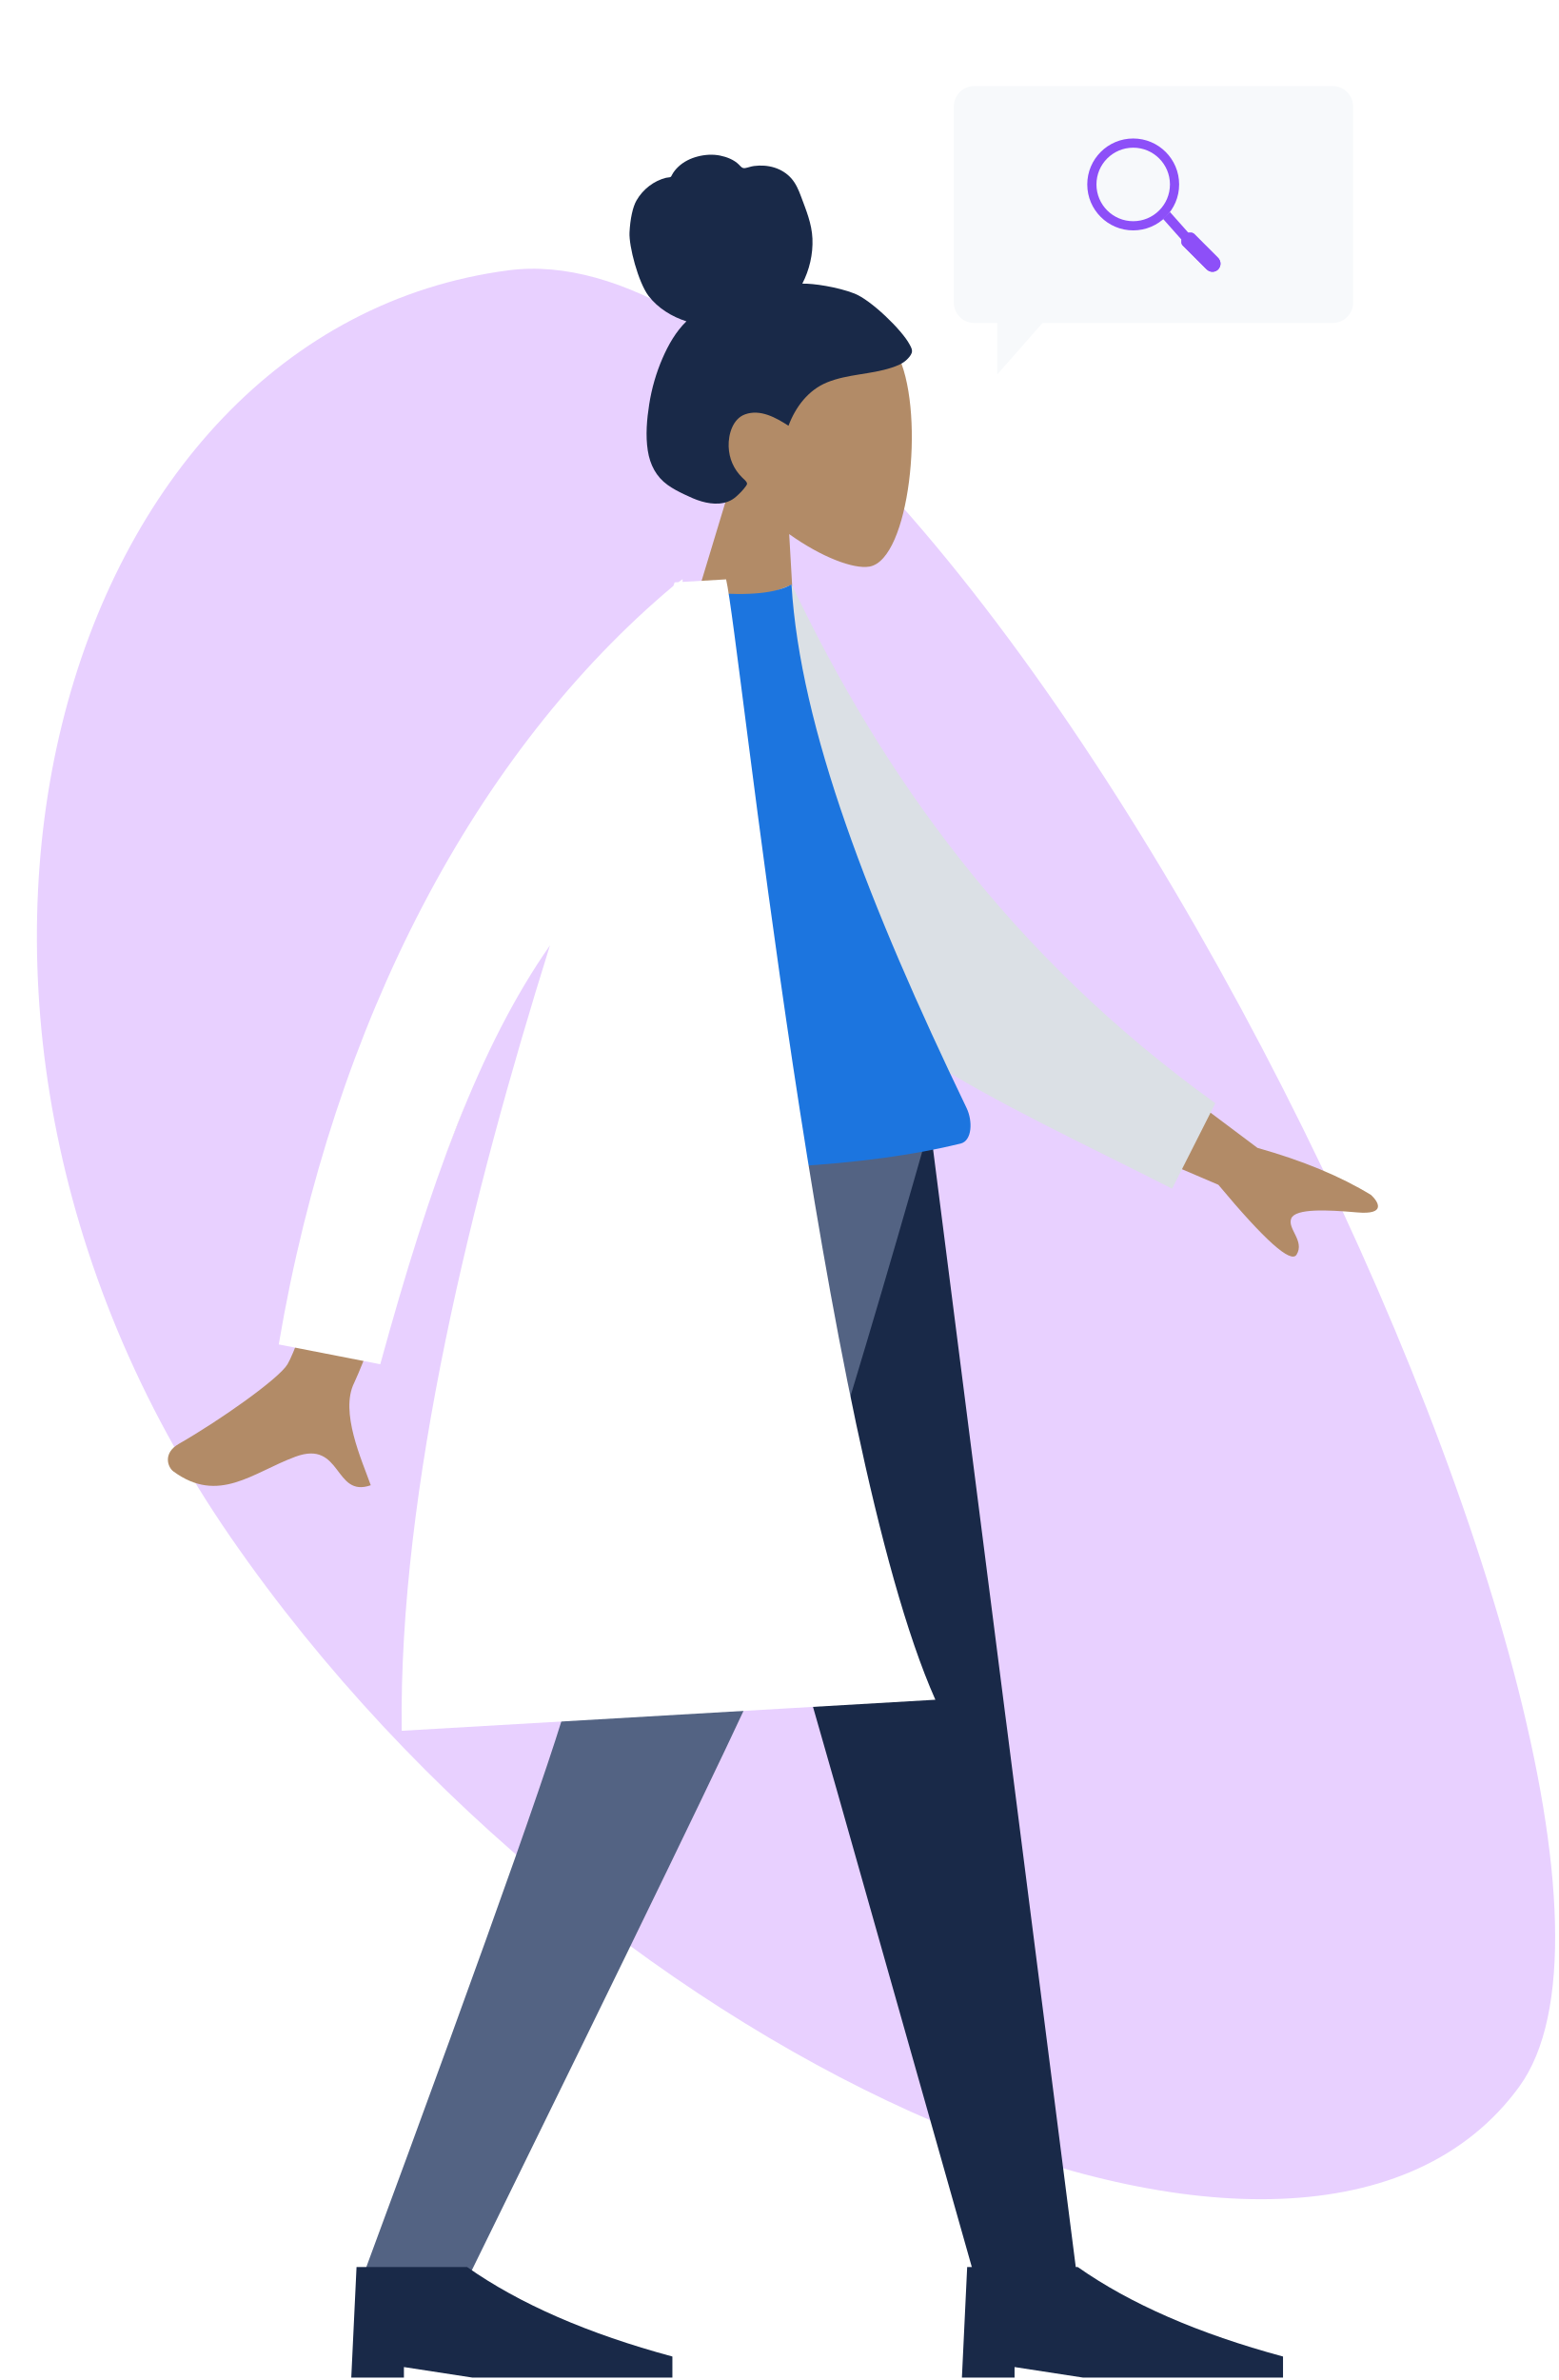
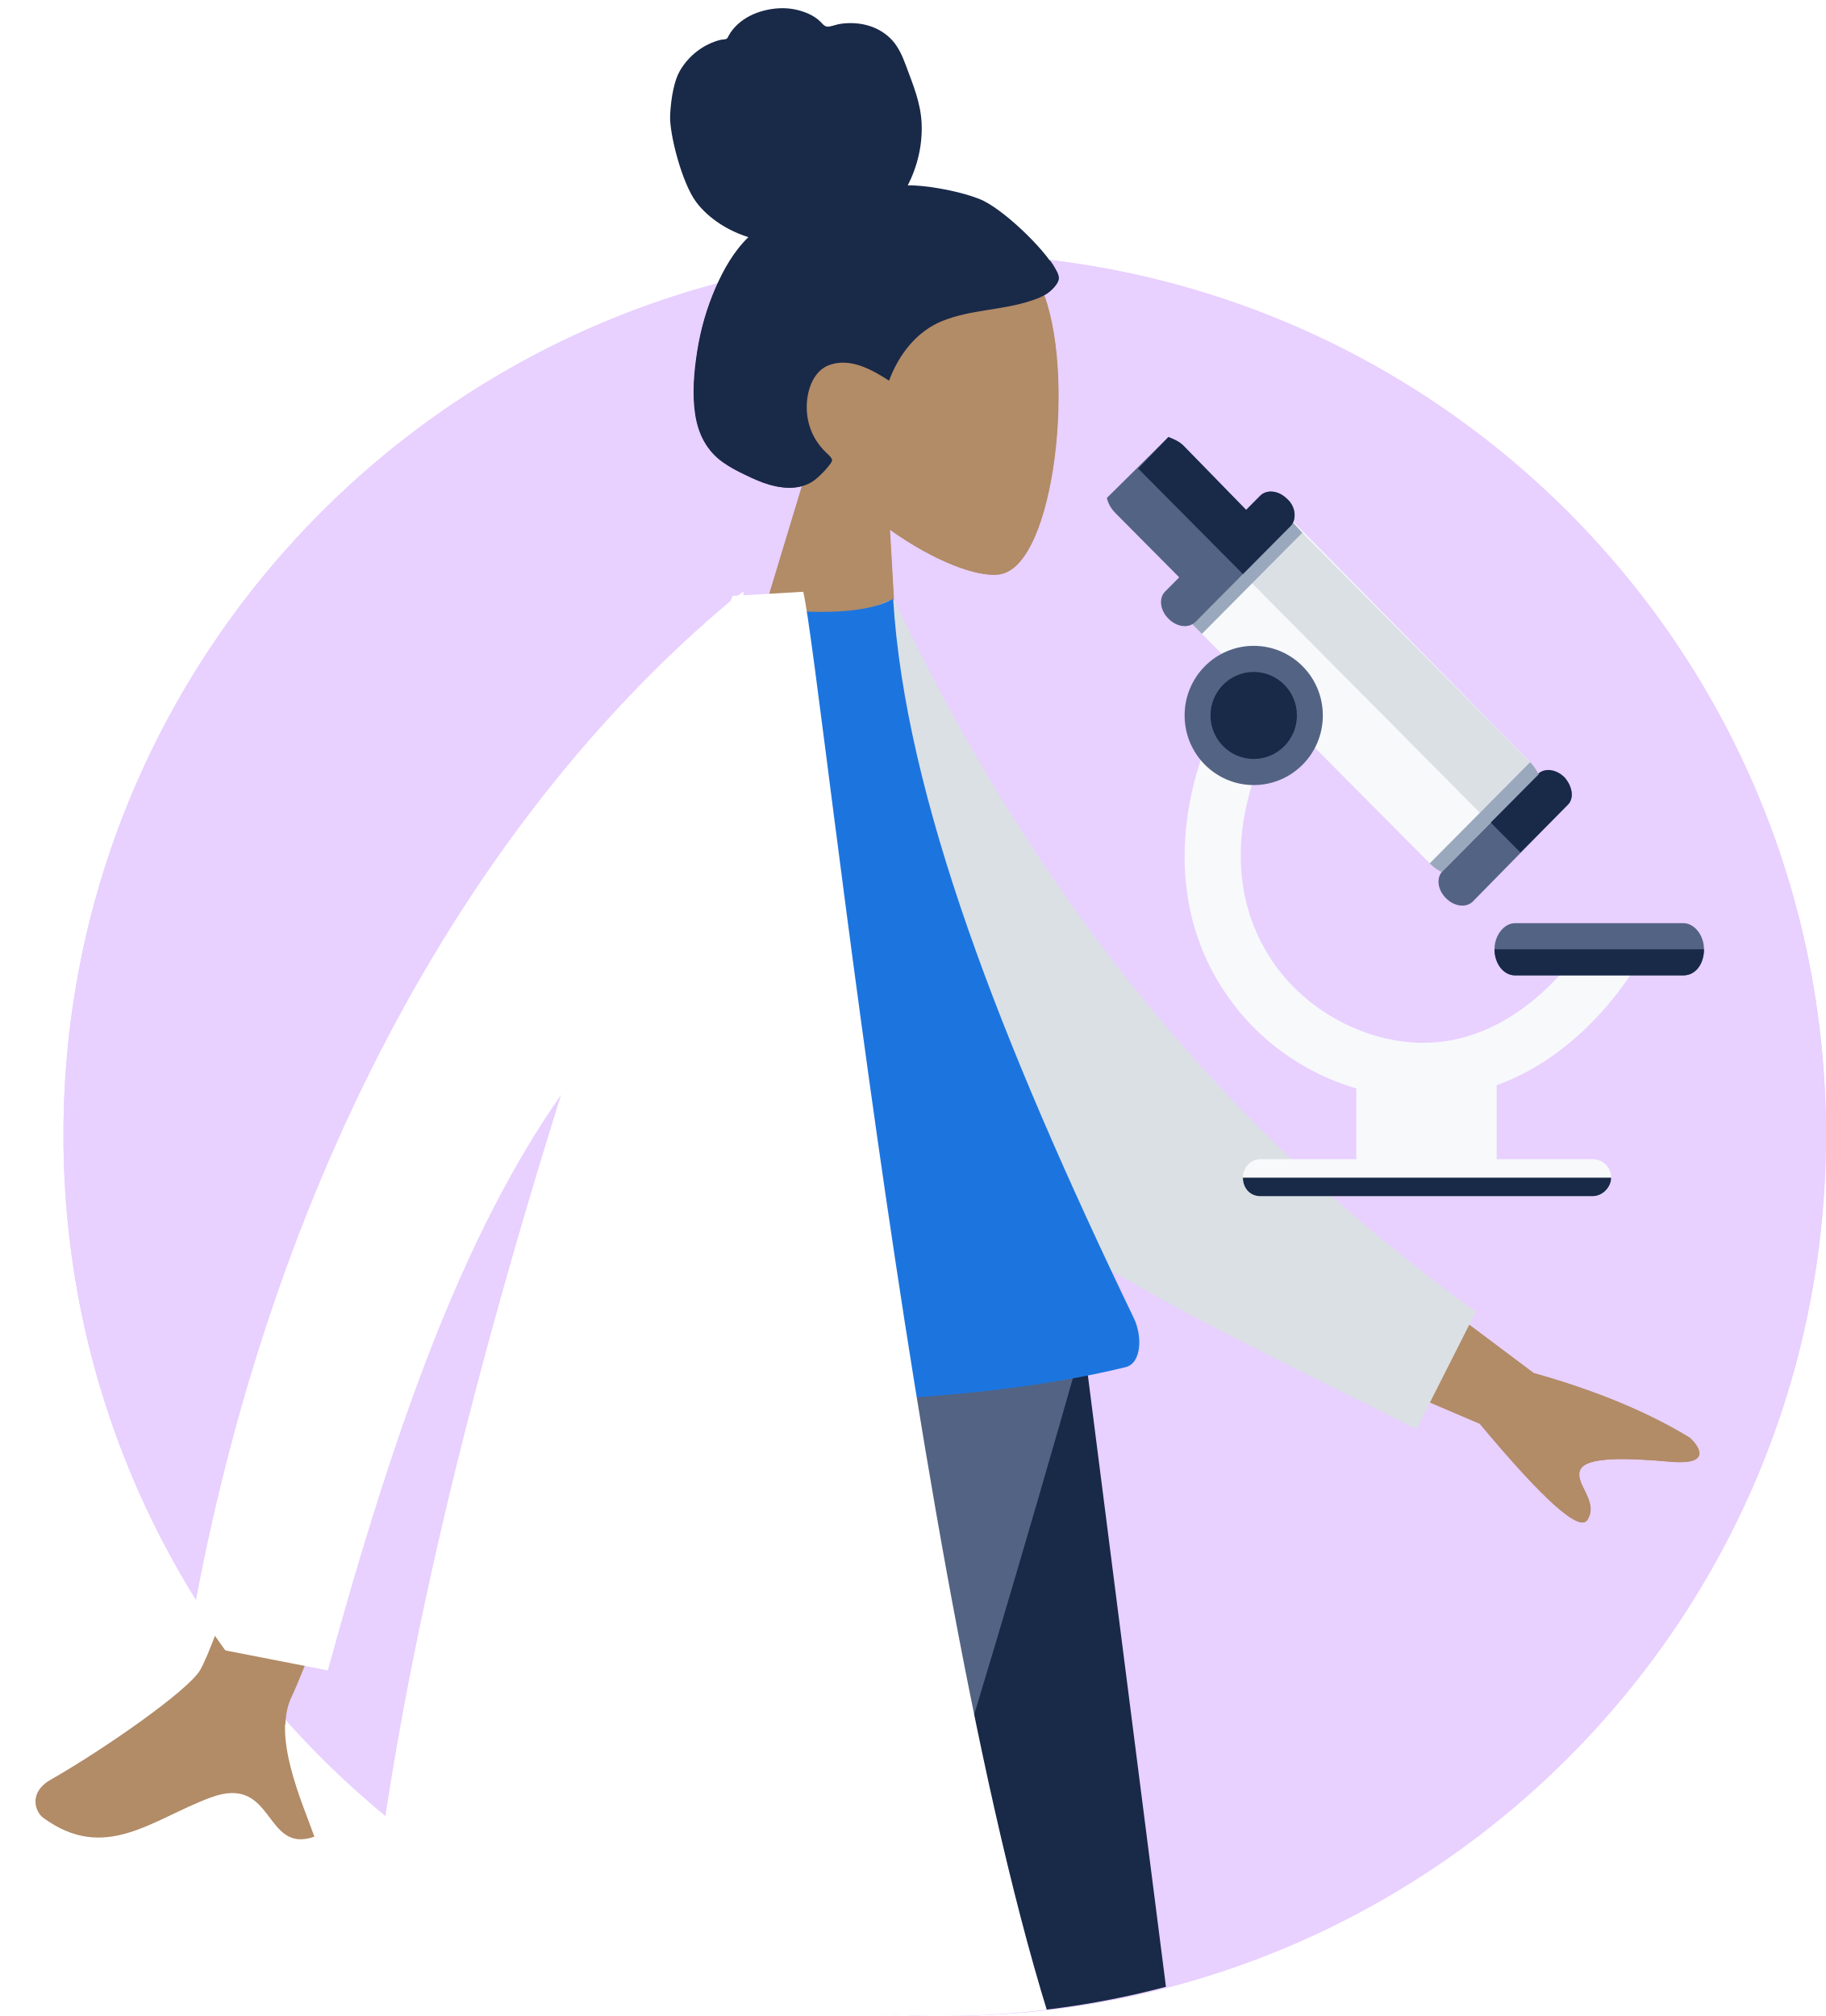
- <svg xmlns="http://www.w3.org/2000/svg" width="304" height="464" viewBox="0 0 304 464" fill="none">
+ <svg xmlns="http://www.w3.org/2000/svg" width="259" height="286" viewBox="0 0 259 286" fill="none">
+   <rect width="259" height="286" fill="white" />
+   <circle cx="134" cy="161" r="125" fill="#E8D0FF" />
+   <circle cx="134" cy="161" r="125" fill="#E8D0FF" />
+   <path fill-rule="evenodd" clip-rule="evenodd" d="M115.143 64.307C110.914 58.451 108.302 51.471 109.459 43.962C112.794 22.326 142.691 29.426 147.672 40.855C152.652 52.284 149.637 80.079 141.858 81.46C138.756 82.01 132.445 79.599 126.189 75.128L127.893 104.673L103.487 102.808L115.143 64.307Z" fill="#B28B67" />
+   <path fill-rule="evenodd" clip-rule="evenodd" d="M138.907 28.223C135.644 26.947 130.814 26.225 128.751 26.3C130.141 23.616 130.855 20.562 130.725 17.524C130.599 14.572 129.49 11.981 128.491 9.278C128.03 8.032 127.494 6.787 126.624 5.794C125.738 4.783 124.57 4.07 123.317 3.675C122.034 3.272 120.664 3.191 119.332 3.363C118.743 3.44 118.202 3.663 117.622 3.766C117.027 3.871 116.775 3.486 116.382 3.089C115.436 2.132 113.98 1.583 112.705 1.327C111.275 1.041 109.758 1.142 108.341 1.508C106.963 1.864 105.613 2.512 104.554 3.526C104.083 3.977 103.646 4.498 103.341 5.088C103.217 5.33 103.187 5.476 102.929 5.549C102.691 5.615 102.419 5.597 102.174 5.659C99.797 6.259 97.675 7.885 96.412 10.086C95.674 11.37 95.185 13.693 95.051 16.329C94.918 18.965 96.74 26.012 98.766 28.688C100.574 31.076 103.379 32.778 106.151 33.642C104.102 35.63 102.636 38.2 101.491 40.839C100.248 43.707 99.377 46.719 98.893 49.819C98.433 52.765 98.156 55.897 98.616 58.85C99.047 61.612 100.26 63.944 102.474 65.536C103.488 66.266 104.596 66.84 105.715 67.374C106.817 67.899 107.923 68.413 109.095 68.751C111.313 69.391 113.919 69.513 115.803 67.859C116.482 67.263 117.237 66.507 117.759 65.755C117.946 65.484 118.06 65.307 117.884 65.015C117.672 64.665 117.306 64.38 117.02 64.097C115.389 62.483 114.466 60.425 114.385 58.057C114.302 55.656 115.196 52.633 117.605 51.775C120.578 50.715 123.617 52.432 126.055 54.002C127.45 50.278 129.956 47.021 133.587 45.545C137.604 43.912 142.051 44.029 146.153 42.679C147.222 42.327 148.315 41.918 149.148 41.097C149.496 40.754 149.908 40.305 150.075 39.828C150.294 39.202 149.923 38.634 149.644 38.111C148.165 35.337 142.171 29.499 138.907 28.223Z" fill="#192948" />
+   <path fill-rule="evenodd" clip-rule="evenodd" d="M184.994 170.402L217.499 194.786C226.354 197.281 233.742 200.344 239.664 203.973C241.059 205.27 242.736 207.883 236.906 207.367C231.075 206.851 224.92 206.571 224.097 208.549C223.274 210.527 226.782 212.945 225.13 215.608C224.029 217.383 218.945 212.841 209.879 201.98L177.594 188.181L184.994 170.402ZM50.315 170.24L68.614 171.816C51.705 215.152 42.621 238.079 41.363 240.596C38.532 246.261 42.832 255.59 44.594 260.559C37.371 263.108 39.03 251.624 29.906 254.995C21.578 258.072 14.931 264.336 6.105 257.862C5.02 257.066 3.98 254.317 7.165 252.494C15.099 247.954 26.66 239.819 28.36 236.969C30.68 233.084 37.998 210.841 50.315 170.24Z" fill="#B28B67" />
+   <mask id="mask0" mask-type="alpha" maskUnits="userSpaceOnUse" x="8" y="36" width="251" height="250">
+     <circle cx="133.342" cy="161" r="125" fill="#E8D0FF" />
+   </mask>
+   <g mask="url(#mask0)">
+     <path fill-rule="evenodd" clip-rule="evenodd" d="M115.19 64.307C110.961 58.451 108.35 51.471 109.507 43.962C112.842 22.326 142.739 29.426 147.719 40.855C152.7 52.284 149.685 80.079 141.906 81.46C138.803 82.01 132.492 79.599 126.237 75.128L127.941 104.673L103.534 102.808L115.19 64.307Z" fill="#B28B67" />
+     <path fill-rule="evenodd" clip-rule="evenodd" d="M138.955 28.223C135.691 26.947 130.861 26.225 128.799 26.3C130.188 23.616 130.902 20.562 130.772 17.524C130.646 14.572 129.538 11.981 128.538 9.278C128.077 8.032 127.541 6.787 126.672 5.794C125.786 4.783 124.618 4.07 123.364 3.675C122.081 3.272 120.712 3.191 119.38 3.363C118.791 3.44 118.249 3.663 117.669 3.766C117.075 3.871 116.822 3.486 116.43 3.089C115.484 2.132 114.027 1.583 112.752 1.327C111.322 1.041 109.805 1.142 108.389 1.508C107.01 1.864 105.661 2.512 104.602 3.526C104.131 3.977 103.694 4.498 103.389 5.088C103.264 5.33 103.235 5.476 102.977 5.549C102.738 5.615 102.467 5.597 102.221 5.659C99.845 6.259 97.722 7.885 96.459 10.086C95.722 11.37 95.233 13.693 95.099 16.329C94.965 18.965 96.788 26.012 98.814 28.688C100.621 31.076 103.427 32.778 106.198 33.642C104.149 35.63 102.683 38.2 101.539 40.839C100.295 43.707 99.425 46.719 98.94 49.819C98.48 52.765 98.204 55.897 98.664 58.85C99.094 61.612 100.308 63.944 102.522 65.536C103.536 66.266 104.644 66.84 105.762 67.374C106.864 67.899 107.971 68.413 109.143 68.751C111.361 69.391 113.967 69.513 115.851 67.859C116.53 67.263 117.285 66.507 117.806 65.755C117.994 65.484 118.108 65.307 117.931 65.015C117.719 64.665 117.353 64.38 117.067 64.097C115.436 62.483 114.514 60.425 114.432 58.057C114.35 55.656 115.243 52.633 117.652 51.775C120.626 50.715 123.665 52.432 126.102 54.002C127.497 50.278 130.003 47.021 133.634 45.545C137.652 43.912 142.099 44.029 146.201 42.679C147.269 42.327 148.362 41.918 149.195 41.097C149.543 40.754 149.955 40.305 150.122 39.828C150.341 39.202 149.971 38.634 149.692 38.111C148.212 35.337 142.218 29.499 138.955 28.223Z" fill="#192948" />
+     <path fill-rule="evenodd" clip-rule="evenodd" d="M98.328 189.979L135.545 320.076L162.698 415.965H182.503L153.648 189.979H98.328Z" fill="#192948" />
+     <path fill-rule="evenodd" clip-rule="evenodd" d="M88.375 189.979C87.514 257.032 84.579 293.605 83.675 299.697C82.771 305.79 69.105 344.545 42.676 415.965H63.193C96.839 347.45 115.621 308.694 119.539 299.697C123.457 290.701 135.548 254.128 153.76 189.979H88.375Z" fill="#536383" />
+     <path fill-rule="evenodd" clip-rule="evenodd" d="M185.042 170.402L217.547 194.786C226.401 197.281 233.789 200.344 239.712 203.973C241.107 205.27 242.783 207.883 236.953 207.367C231.123 206.851 224.968 206.571 224.145 208.549C223.321 210.527 226.83 212.945 225.178 215.608C224.076 217.383 218.992 212.841 209.926 201.98L177.642 188.181L185.042 170.402ZM50.362 170.24L68.662 171.816C51.753 215.152 42.669 238.079 41.41 240.596C38.579 246.261 42.88 255.59 44.641 260.559C37.418 263.108 39.077 251.624 29.953 254.995C21.625 258.072 14.979 264.336 6.153 257.862C5.068 257.066 4.027 254.317 7.212 252.494C15.147 247.954 26.707 239.819 28.408 236.969C30.727 233.084 38.046 210.841 50.362 170.24Z" fill="#B28B67" />
+     <path fill-rule="evenodd" clip-rule="evenodd" d="M115.71 89.34L126.749 84.991C144.344 121.989 169.372 157.324 209.34 186.081L200.909 202.747C166.251 185.12 133.646 171.755 118.998 143.144C114.082 133.542 116.078 101.14 115.71 89.34Z" fill="#DBE0E5" />
+     <path fill-rule="evenodd" clip-rule="evenodd" d="M83.741 198.365C116.099 199.898 141.406 198.426 159.661 193.95C161.923 193.396 162.051 189.553 160.833 187.021C141.86 147.587 128.391 112.999 126.686 84.942C123.748 86.643 118.457 87.18 110.815 86.553C92.206 116.651 84.861 150.371 83.741 198.365Z" fill="#1C75DF" />
+     <path fill-rule="evenodd" clip-rule="evenodd" d="M105.453 84.445L113.937 83.951C116.617 95.434 132.388 252.122 154.743 302.378L50.673 308.431C50.07 261.236 64.433 203.667 79.588 155.309C65.859 174.955 56.231 201.492 46.496 236.971L26.7 233.109C37.406 169.918 65.274 117.414 103.651 85.225C103.735 84.994 103.819 84.764 103.902 84.535L104.653 84.492C104.918 84.298 105.184 84.106 105.451 83.914L105.453 84.445Z" fill="white" />
+   </g>
  <g clip-path="url(#clip0)">
-     <rect width="304" height="464" fill="white" />
-     <path d="M296.249 406.825C254.964 463.459 117.098 404.246 44.933 299.63C-27.232 195.015 11.418 64.234 99.112 52.707C186.807 41.18 337.534 350.192 296.249 406.825Z" fill="#E8D0FF" />
-     <path fill-rule="evenodd" clip-rule="evenodd" d="M142.848 93.307C138.619 87.451 136.007 80.471 137.165 72.962C140.5 51.326 170.397 58.426 175.377 69.855C180.358 81.284 177.343 109.079 169.563 110.46C166.461 111.01 160.15 108.599 153.895 104.128L155.599 133.673L131.192 131.808L142.848 93.307Z" fill="#B28B67" />
-     <path fill-rule="evenodd" clip-rule="evenodd" d="M166.613 57.223C163.349 55.947 158.519 55.225 156.456 55.3C157.846 52.616 158.56 49.562 158.43 46.524C158.304 43.572 157.196 40.981 156.196 38.278C155.735 37.032 155.199 35.787 154.33 34.794C153.444 33.783 152.276 33.07 151.022 32.675C149.739 32.272 148.37 32.191 147.038 32.363C146.449 32.44 145.907 32.663 145.327 32.766C144.733 32.871 144.48 32.486 144.088 32.089C143.142 31.132 141.685 30.582 140.41 30.328C138.98 30.041 137.463 30.142 136.047 30.508C134.668 30.864 133.319 31.512 132.26 32.526C131.788 32.977 131.351 33.498 131.047 34.088C130.922 34.33 130.893 34.477 130.635 34.549C130.396 34.615 130.125 34.597 129.879 34.659C127.503 35.259 125.38 36.885 124.117 39.086C123.38 40.37 122.89 42.693 122.757 45.329C122.623 47.965 124.446 55.012 126.471 57.688C128.279 60.076 131.085 61.778 133.856 62.642C131.807 64.63 130.341 67.2 129.196 69.839C127.953 72.707 127.082 75.719 126.598 78.819C126.138 81.765 125.862 84.897 126.322 87.85C126.752 90.612 127.966 92.945 130.18 94.536C131.194 95.266 132.302 95.84 133.42 96.374C134.522 96.899 135.629 97.413 136.801 97.751C139.019 98.391 141.625 98.513 143.509 96.859C144.188 96.263 144.943 95.507 145.464 94.755C145.652 94.484 145.766 94.307 145.589 94.015C145.377 93.665 145.011 93.38 144.725 93.097C143.094 91.483 142.172 89.424 142.09 87.057C142.008 84.656 142.901 81.633 145.31 80.775C148.284 79.715 151.323 81.432 153.76 83.002C155.155 79.278 157.661 76.021 161.292 74.545C165.31 72.912 169.757 73.029 173.858 71.679C174.927 71.327 176.02 70.918 176.853 70.097C177.201 69.754 177.613 69.305 177.78 68.828C177.999 68.202 177.629 67.634 177.35 67.111C175.87 64.337 169.876 58.499 166.613 57.223Z" fill="#192948" />
-     <path fill-rule="evenodd" clip-rule="evenodd" d="M125.986 218.979L163.203 349.076L190.356 444.965H210.161L181.306 218.979H125.986Z" fill="#192948" />
-     <path fill-rule="evenodd" clip-rule="evenodd" d="M116.033 218.979C115.172 286.032 112.237 322.605 111.333 328.697C110.429 334.79 96.763 373.545 70.334 444.965H90.851C124.496 376.45 143.278 337.694 147.197 328.697C151.115 319.701 163.206 283.128 181.418 218.979H116.033Z" fill="#536383" />
-     <path fill-rule="evenodd" clip-rule="evenodd" d="M68.5 463.529L69.527 441.972H91.084C101.306 449.158 114.651 454.975 131.119 459.423V463.529H92.111L78.766 461.476V463.529H68.5Z" fill="#192948" />
-     <path fill-rule="evenodd" clip-rule="evenodd" d="M187.577 463.529L188.604 441.972H210.161C220.383 449.158 233.728 454.975 250.196 459.423V463.529H211.188L197.843 461.476V463.529H187.577Z" fill="#192948" />
-     <path fill-rule="evenodd" clip-rule="evenodd" d="M212.7 199.402L245.205 223.786C254.059 226.281 261.447 229.344 267.37 232.973C268.765 234.27 270.441 236.883 264.611 236.367C258.781 235.851 252.626 235.571 251.802 237.549C250.979 239.527 254.488 241.945 252.836 244.608C251.734 246.383 246.65 241.841 237.584 230.98L205.3 217.181L212.7 199.402ZM78.02 199.24L96.32 200.816C79.411 244.152 70.327 267.079 69.068 269.596C66.237 275.261 70.538 284.59 72.299 289.559C65.076 292.108 66.735 280.624 57.611 283.995C49.283 287.072 42.637 293.336 33.811 286.862C32.725 286.066 31.685 283.317 34.87 281.494C42.805 276.954 54.365 268.819 56.066 265.969C58.385 262.084 65.704 239.841 78.02 199.24Z" fill="#B28B67" />
-     <path fill-rule="evenodd" clip-rule="evenodd" d="M143.368 118.34L154.406 113.991C172.002 150.989 197.03 186.324 236.997 215.081L228.567 231.747C193.909 214.12 161.304 200.755 146.656 172.144C141.74 162.542 143.736 130.14 143.368 118.34Z" fill="#DBE0E5" />
-     <path fill-rule="evenodd" clip-rule="evenodd" d="M111.399 227.365C143.757 228.898 169.064 227.426 187.319 222.95C189.581 222.396 189.709 218.553 188.491 216.021C169.518 176.587 156.049 141.999 154.344 113.942C151.406 115.643 146.115 116.18 138.472 115.553C119.864 145.651 112.519 179.371 111.399 227.365Z" fill="#1C75DF" />
-     <path fill-rule="evenodd" clip-rule="evenodd" d="M133.111 113.445L141.595 112.952C144.275 124.434 160.046 281.122 182.401 331.378L78.331 337.431C77.728 290.236 92.091 232.667 107.246 184.309C93.517 203.955 83.889 230.492 74.154 265.971L54.358 262.109C65.064 198.918 92.932 146.414 131.309 114.225C131.393 113.994 131.477 113.764 131.56 113.535L132.31 113.492C132.576 113.298 132.842 113.106 133.109 112.914L133.111 113.445Z" fill="white" />
-     <path fill-rule="evenodd" clip-rule="evenodd" d="M259.869 16.776C262.078 16.776 263.869 18.567 263.869 20.776V58.971C263.869 61.18 262.078 62.971 259.869 62.971H203.288L194.469 73V62.971H190C187.791 62.971 186 61.18 186 58.971V20.776C186 18.567 187.791 16.776 190 16.776H259.869Z" fill="#F7F9FB" />
-     <path fill-rule="evenodd" clip-rule="evenodd" d="M220.98 44.916C225.927 44.916 229.938 40.905 229.938 35.958C229.938 31.01 225.927 27 220.98 27C216.033 27 212.022 31.01 212.022 35.958C212.022 40.905 216.033 44.916 220.98 44.916ZM220.98 43.124C224.938 43.124 228.146 39.916 228.146 35.958C228.146 32 224.938 28.792 220.98 28.792C217.022 28.792 213.814 32 213.814 35.958C213.814 39.916 217.022 43.124 220.98 43.124Z" fill="#8D4FF8" />
-     <path d="M228.146 41.333L231.73 45.364H232.267C232.491 45.364 232.715 45.453 232.894 45.632L237.552 50.29C237.866 50.604 238 51.007 238 51.41C238 52.306 237.283 52.978 236.432 52.978C236.029 52.978 235.626 52.798 235.313 52.53L230.655 47.872C230.476 47.693 230.386 47.469 230.386 47.245V46.707L226.803 42.676" fill="#8D4FF8" />
-     <path d="M238 51.41C238 51.007 237.821 50.604 237.552 50.29L232.894 45.632C232.715 45.453 232.491 45.364 232.267 45.364H231.73L230.386 46.707V47.245C230.386 47.469 230.476 47.693 230.655 47.872L235.313 52.53C235.94 53.157 236.925 53.157 237.552 52.53C237.821 52.216 238 51.813 238 51.41V51.41Z" fill="#8D4FF8" />
+     <path d="M174 141.149C167.261 131.429 166.189 118.932 170.937 105.972L178.441 108.749C173.541 122.017 176.91 131.12 180.586 136.52C185.333 143.463 193.757 147.937 201.874 147.937C216.73 147.937 225.459 132.817 225.459 132.663L232.351 136.52C232.045 137.137 225.153 149.326 212.288 153.955V164.446H225.919C227.297 164.446 228.523 165.526 228.523 167.069C228.523 168.457 227.45 169.692 225.919 169.692H178.748C177.369 169.692 176.297 168.612 176.297 167.069C176.297 165.68 177.369 164.446 178.748 164.446H192.378V154.417C185.027 152.257 178.441 147.629 174 141.149Z" fill="#F7F9FB" />
+     <path d="M211.982 134.669C211.982 136.674 213.36 138.372 214.892 138.372H238.784C240.468 138.372 241.694 136.674 241.694 134.669C241.694 132.663 240.315 130.966 238.784 130.966H214.892C213.36 130.966 211.982 132.663 211.982 134.669Z" fill="#536383" />
+     <path d="M218.108 109.983L204.631 123.56L204.477 123.714C203.865 123.406 203.405 123.097 202.946 122.634L166.495 85.915C167.261 85.452 168.027 84.989 168.64 84.217L179.973 72.8C180.279 72.492 180.739 72.029 181.045 71.566L217.189 108.286C217.649 108.749 217.955 109.366 218.261 109.829C218.261 109.829 218.261 109.829 218.108 109.983Z" fill="#F7F9FB" />
+     <path d="M221.937 110.446C220.712 109.211 219.027 109.057 218.108 109.983L204.631 123.56C203.712 124.486 203.865 126.183 205.09 127.417C206.315 128.651 208 128.806 208.919 127.88L222.396 114.149C223.315 113.223 223.009 111.526 221.937 110.446Z" fill="#536383" />
+     <path d="M218.108 109.983L211.369 116.772L173.847 78.972L179.82 72.954C180.126 72.646 180.586 72.183 180.892 71.72L217.189 108.286C217.649 108.749 217.955 109.366 218.261 109.829C218.261 109.829 218.261 109.829 218.108 109.983Z" fill="#DBE0E5" />
+     <path d="M170.477 89.926L166.649 86.069C167.414 85.606 168.18 85.143 168.793 84.372L180.126 72.954C180.432 72.646 180.892 72.183 181.198 71.72L184.721 75.577L170.477 89.926Z" fill="#9AA8BD" />
+     <path d="M183.036 74.651L169.559 88.229C168.64 89.154 166.955 89 165.73 87.766C164.504 86.531 164.351 84.834 165.27 83.909L167.261 81.903C167.108 81.749 167.108 81.749 166.955 81.594L158.225 72.8C157.613 72.183 157.153 71.411 157 70.64L165.73 62C166.495 62.309 167.261 62.617 167.874 63.234L176.45 72.029C176.604 72.183 176.604 72.183 176.757 72.337L178.748 70.331C179.667 69.406 181.351 69.56 182.577 70.794C183.802 71.874 183.955 73.726 183.036 74.651Z" fill="#536383" />
+     <path d="M222.396 114.148L215.658 120.937L211.369 116.617L218.108 109.829C219.027 108.903 220.712 109.057 221.937 110.291C223.009 111.526 223.315 113.223 222.396 114.148Z" fill="#192948" />
+     <path d="M183.036 74.651L176.297 81.44L161.441 66.474L165.73 62C166.495 62.309 167.261 62.617 167.874 63.234L176.45 72.029C176.604 72.183 176.604 72.183 176.757 72.337L178.748 70.331C179.667 69.406 181.351 69.56 182.577 70.794C183.802 71.874 183.955 73.726 183.036 74.651Z" fill="#192948" />
+     <path d="M218.108 109.983L204.631 123.56L204.477 123.714C203.865 123.406 203.405 123.097 202.946 122.634L202.793 122.48L217.036 108.131L217.189 108.286C217.649 108.748 217.955 109.366 218.261 109.828C218.261 109.828 218.261 109.828 218.108 109.983Z" fill="#9AA8BD" />
+     <path d="M177.829 111.372C172.415 111.372 168.027 106.951 168.027 101.497C168.027 96.044 172.415 91.623 177.829 91.623C183.242 91.623 187.631 96.044 187.631 101.497C187.631 106.951 183.242 111.372 177.829 111.372Z" fill="#536383" />
+     <path d="M177.829 107.669C174.445 107.669 171.703 104.906 171.703 101.497C171.703 98.089 174.445 95.326 177.829 95.326C181.212 95.326 183.955 98.089 183.955 101.497C183.955 104.906 181.212 107.669 177.829 107.669Z" fill="#192948" />
+     <path d="M238.784 138.371H214.892C213.207 138.371 211.982 136.674 211.982 134.668H241.694C241.694 136.828 240.468 138.371 238.784 138.371Z" fill="#192948" />
+     <path d="M225.919 169.691H178.748C177.369 169.691 176.297 168.611 176.297 167.068H228.523C228.523 168.457 227.297 169.691 225.919 169.691Z" fill="#192948" />
  </g>
  <defs>
    <clipPath id="clip0">
-       <rect width="304" height="464" fill="white" />
+       <rect width="85" height="108" transform="matrix(-1 0 0 1 242 62)" fill="white" />
    </clipPath>
  </defs>
</svg>
